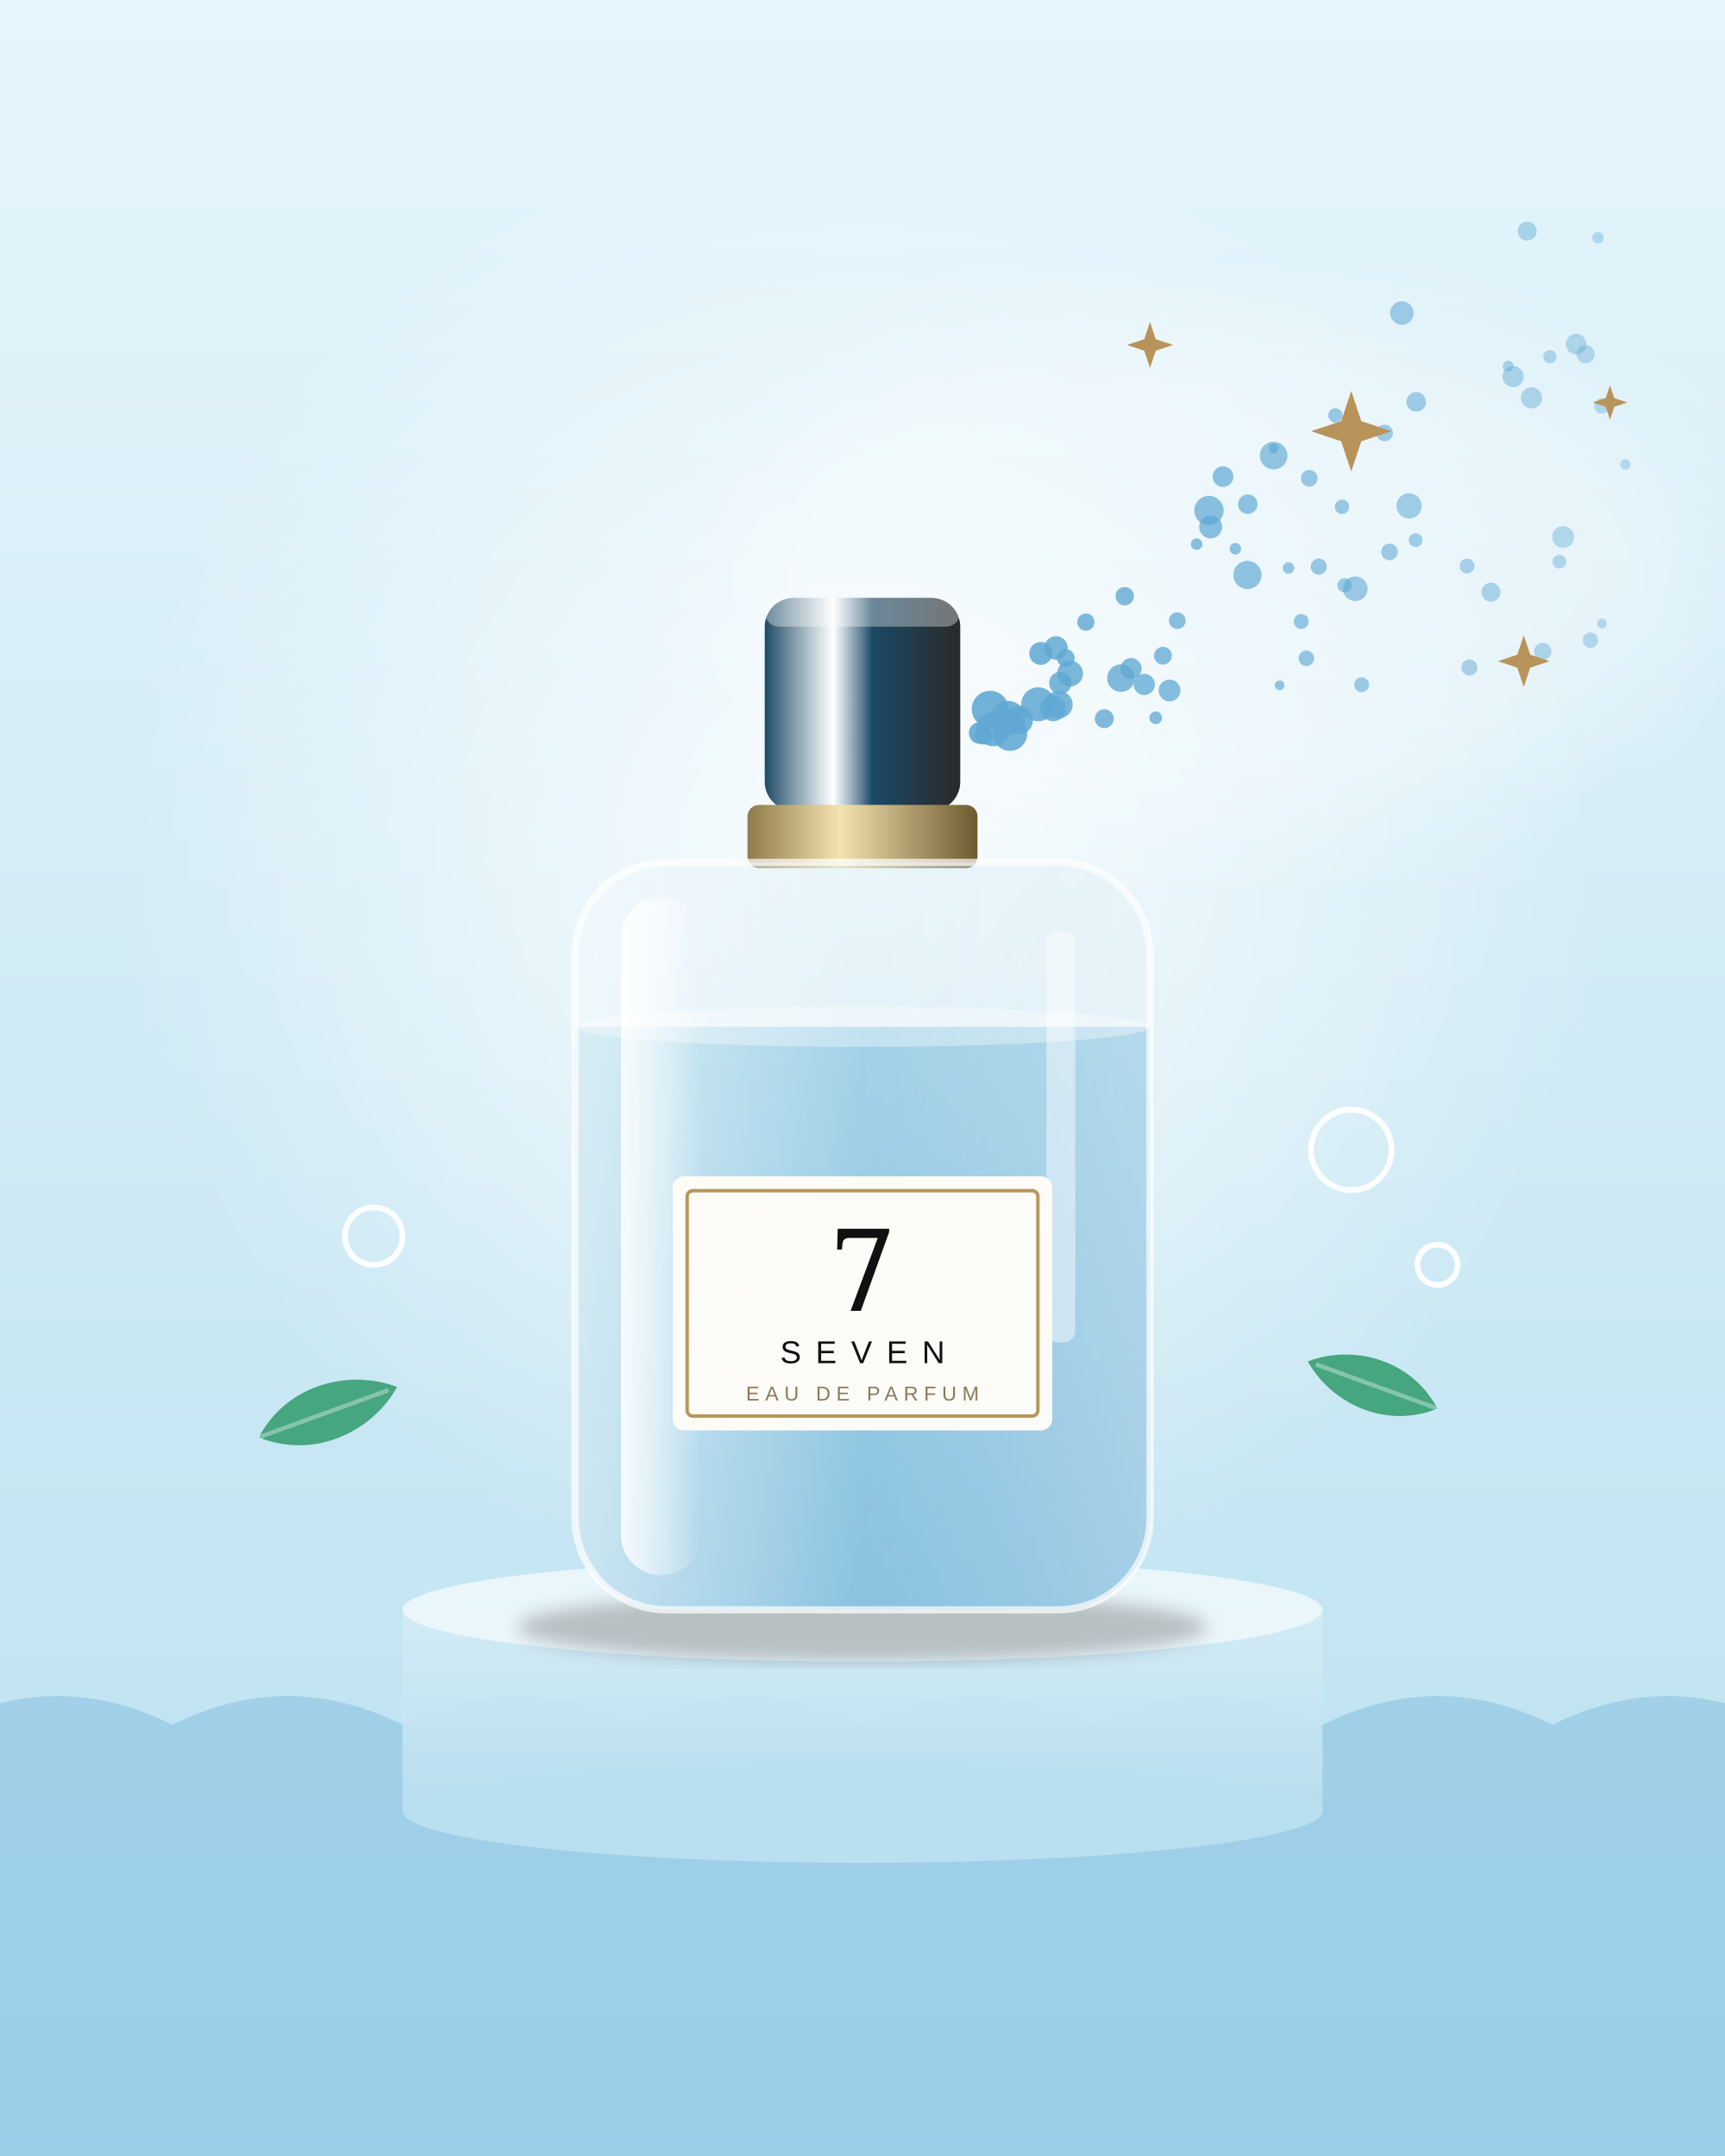
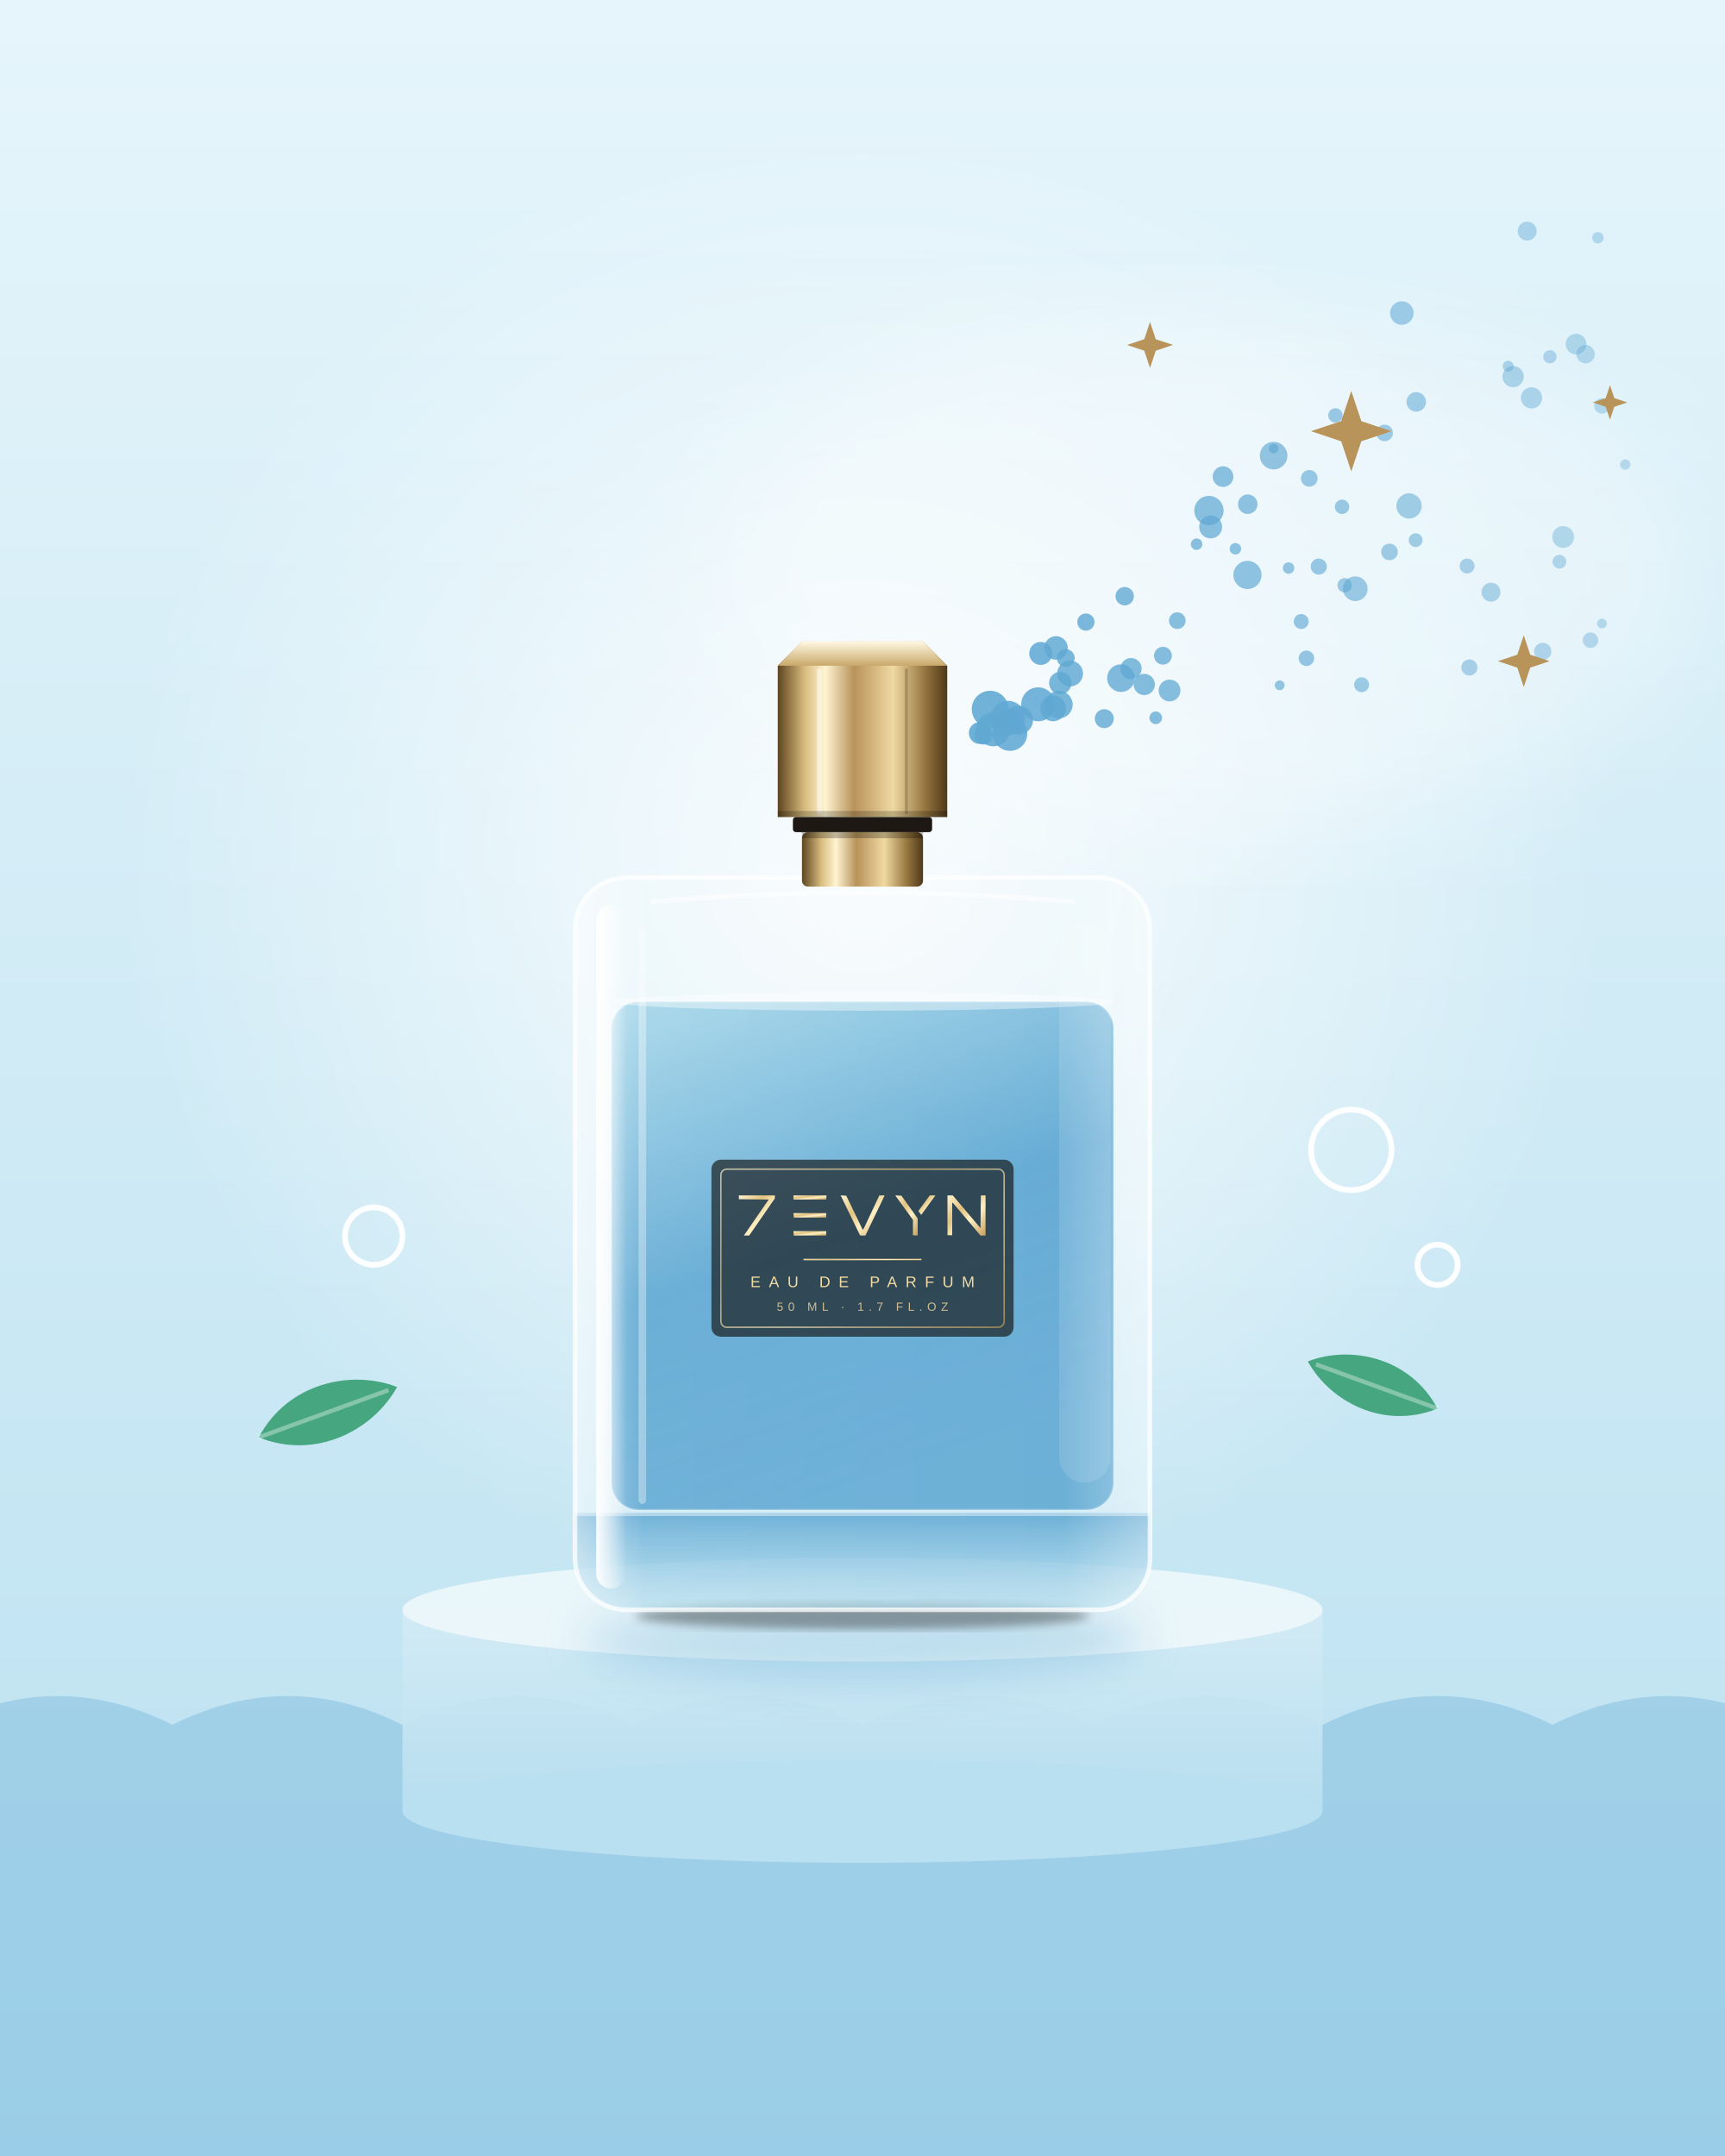
<svg xmlns="http://www.w3.org/2000/svg" viewBox="0 0 600 750">
  <defs>
    <linearGradient id="bg" x1="0" y1="0" x2="0" y2="1">
      <stop offset="0" stop-color="#e6f5fb" />
      <stop offset="1" stop-color="#b9e0f0" />
    </linearGradient>
    <radialGradient id="glow" cx="50%" cy="50%" r="50%">
      <stop offset="0" stop-color="#fff" stop-opacity="0.85" />
      <stop offset="1" stop-color="#fff" stop-opacity="0" />
    </radialGradient>
    <linearGradient id="box" x1="0" y1="0" x2="1" y2="1">
      <stop offset="0" stop-color="#2b2b2b" />
      <stop offset="1" stop-color="#0d0d0d" />
    </linearGradient>
-     <linearGradient id="glass" x1="0" y1="0" x2="1" y2="0">
-       <stop offset="0" stop-color="#fff" stop-opacity="0.55" />
-       <stop offset="0.5" stop-color="#fff" stop-opacity="0.12" />
-       <stop offset="1" stop-color="#fff" stop-opacity="0.4" />
-     </linearGradient>
-     <linearGradient id="liquid" x1="0" y1="0" x2="1" y2="1">
+     <linearGradient id="fl-liquid" x1="0" y1="0" x2="0.35" y2="1">
      <stop offset="0" stop-color="#a8d8ea" />
-       <stop offset="1" stop-color="#5fa8d3" />
-     </linearGradient>
-     <linearGradient id="cap" x1="0" y1="0" x2="1" y2="0">
-       <stop offset="0" stop-color="#1b4965" />
-       <stop offset="0.35" stop-color="#ffffff" stop-opacity="0.9" />
-       <stop offset="0.55" stop-color="#1b4965" />
-       <stop offset="1" stop-color="#2a2a2a" />
-     </linearGradient>
-     <linearGradient id="collar" x1="0" y1="0" x2="1" y2="0">
-       <stop offset="0" stop-color="#8f7a4a" />
-       <stop offset="0.4" stop-color="#f4e3b0" />
-       <stop offset="1" stop-color="#6e5a30" />
+       <stop offset="0.55" stop-color="#5fa8d3" />
+       <stop offset="1" stop-color="#5fa8d3" stop-opacity="0.95" />
+     </linearGradient>
+     <linearGradient id="fl-base" x1="0" y1="0" x2="0" y2="1">
+       <stop offset="0" stop-color="#5fa8d3" stop-opacity="0.95" />
+       <stop offset="1" stop-color="#a8d8ea" stop-opacity="0.6" />
+     </linearGradient>
+     <linearGradient id="fl-glass" x1="0" y1="0" x2="1" y2="0">
+       <stop offset="0" stop-color="#fff" stop-opacity="0.5" />
+       <stop offset="0.12" stop-color="#fff" stop-opacity="0.08" />
+       <stop offset="0.85" stop-color="#fff" stop-opacity="0.05" />
+       <stop offset="1" stop-color="#fff" stop-opacity="0.38" />
+     </linearGradient>
+     <linearGradient id="fl-shine" x1="0" y1="0" x2="1" y2="0">
+       <stop offset="0" stop-color="#fff" stop-opacity="0.95" />
+       <stop offset="1" stop-color="#fff" stop-opacity="0" />
+     </linearGradient>
+     <linearGradient id="fl-foil" x1="0" y1="0" x2="1" y2="1">
+       <stop offset="0" stop-color="#fff3cf" />
+       <stop offset="0.35" stop-color="#e2c27f" />
+       <stop offset="0.6" stop-color="#fff0c4" />
+       <stop offset="1" stop-color="#c9a05a" />
+     </linearGradient>
+     <linearGradient id="cap-gold" x1="0" y1="0" x2="1" y2="0">
+       <stop offset="0" stop-color="#5e4520" />
+       <stop offset="0.16" stop-color="#d9bd7f" />
+       <stop offset="0.28" stop-color="#fff4d2" />
+       <stop offset="0.45" stop-color="#b8935a" />
+       <stop offset="0.68" stop-color="#f0d9a2" />
+       <stop offset="0.86" stop-color="#9a7a43" />
+       <stop offset="1" stop-color="#4e391a" />
+     </linearGradient>
+     <linearGradient id="cap-top" x1="0" y1="0" x2="0" y2="1">
+       <stop offset="0" stop-color="#fff8e2" />
+       <stop offset="1" stop-color="#c9a86a" />
    </linearGradient>
    <linearGradient id="shine" x1="0" y1="0" x2="1" y2="0">
      <stop offset="0" stop-color="#fff" stop-opacity="0.85" />
      <stop offset="1" stop-color="#fff" stop-opacity="0" />
    </linearGradient>
    <linearGradient id="fade" x1="0" y1="0" x2="0" y2="1">
      <stop offset="0" stop-color="#fff" stop-opacity="0.35" />
      <stop offset="1" stop-color="#fff" stop-opacity="0" />
    </linearGradient>
+     <clipPath id="fl-body">
+       <rect x="10" y="36" width="380" height="484" rx="34" />
+     </clipPath>
    <filter id="soft">
      <feGaussianBlur stdDeviation="3" />
    </filter>
    <filter id="blur18">
      <feGaussianBlur stdDeviation="18" />
+     </filter>
+     <filter id="fl-blur" x="-30%" y="-200%" width="160%" height="500%">
+       <feGaussianBlur stdDeviation="14" />
    </filter>
  </defs>
  <rect width="600" height="750" fill="url(#bg)" />
  <circle cx="300" cy="300" r="260" fill="url(#glow)" />
  <ellipse cx="420" cy="200" rx="170" ry="90" fill="#fff" opacity="0.35" filter="url(#blur18)" />
  <circle cx="342.1" cy="255.8" r="3.2" fill="#5fa8d3" opacity="0.89" />
  <circle cx="531.2" cy="80.4" r="3.3" fill="#5fa8d3" opacity="0.44" />
  <circle cx="425.4" cy="165.8" r="3.6" fill="#5fa8d3" opacity="0.70" />
  <circle cx="370.7" cy="228.9" r="3.1" fill="#5fa8d3" opacity="0.83" />
  <circle cx="350.6" cy="249.8" r="6.0" fill="#5fa8d3" opacity="0.87" />
  <circle cx="445.1" cy="238.4" r="1.7" fill="#5fa8d3" opacity="0.65" />
  <circle cx="404.5" cy="228.1" r="3.1" fill="#5fa8d3" opacity="0.75" />
  <circle cx="416.2" cy="189.3" r="2.0" fill="#5fa8d3" opacity="0.72" />
  <circle cx="555.8" cy="82.7" r="2.0" fill="#5fa8d3" opacity="0.38" />
  <circle cx="492.4" cy="187.9" r="2.4" fill="#5fa8d3" opacity="0.54" />
  <circle cx="443.0" cy="158.5" r="4.8" fill="#5fa8d3" opacity="0.65" />
  <circle cx="539.1" cy="124.1" r="2.3" fill="#5fa8d3" opacity="0.42" />
  <circle cx="481.6" cy="150.6" r="2.9" fill="#5fa8d3" opacity="0.56" />
  <circle cx="340.8" cy="255.0" r="3.8" fill="#5fa8d3" opacity="0.90" />
  <circle cx="471.4" cy="204.8" r="4.3" fill="#5fa8d3" opacity="0.59" />
  <circle cx="466.8" cy="176.3" r="2.5" fill="#5fa8d3" opacity="0.60" />
  <circle cx="565.3" cy="161.6" r="1.8" fill="#5fa8d3" opacity="0.36" />
  <circle cx="406.8" cy="240.2" r="3.8" fill="#5fa8d3" opacity="0.74" />
  <circle cx="536.6" cy="226.6" r="3.0" fill="#5fa8d3" opacity="0.43" />
  <circle cx="464.5" cy="144.5" r="2.5" fill="#5fa8d3" opacity="0.60" />
  <circle cx="518.6" cy="206.0" r="3.3" fill="#5fa8d3" opacity="0.47" />
  <circle cx="455.4" cy="166.4" r="2.9" fill="#5fa8d3" opacity="0.62" />
  <circle cx="398.0" cy="238.1" r="3.7" fill="#5fa8d3" opacity="0.76" />
  <circle cx="524.6" cy="127.4" r="1.9" fill="#5fa8d3" opacity="0.46" />
  <circle cx="368.8" cy="237.6" r="3.9" fill="#5fa8d3" opacity="0.83" />
  <circle cx="490.1" cy="176.0" r="4.4" fill="#5fa8d3" opacity="0.54" />
  <circle cx="409.5" cy="215.9" r="2.9" fill="#5fa8d3" opacity="0.73" />
  <circle cx="467.7" cy="203.6" r="2.5" fill="#5fa8d3" opacity="0.59" />
  <circle cx="553.2" cy="222.7" r="2.7" fill="#5fa8d3" opacity="0.39" />
  <circle cx="526.3" cy="131.0" r="3.7" fill="#5fa8d3" opacity="0.45" />
  <circle cx="448.2" cy="197.6" r="2.0" fill="#5fa8d3" opacity="0.64" />
  <circle cx="368.3" cy="245.1" r="4.8" fill="#5fa8d3" opacity="0.83" />
  <circle cx="344.4" cy="246.7" r="6.4" fill="#5fa8d3" opacity="0.89" />
  <circle cx="551.5" cy="123.2" r="3.2" fill="#5fa8d3" opacity="0.39" />
  <circle cx="351.3" cy="255.2" r="6.0" fill="#5fa8d3" opacity="0.87" />
  <circle cx="532.7" cy="138.4" r="3.7" fill="#5fa8d3" opacity="0.44" />
  <circle cx="350.9" cy="250.2" r="3.7" fill="#5fa8d3" opacity="0.87" />
  <circle cx="510.3" cy="196.9" r="2.6" fill="#5fa8d3" opacity="0.49" />
  <circle cx="443.0" cy="156.0" r="1.7" fill="#5fa8d3" opacity="0.65" />
  <circle cx="434.0" cy="175.4" r="3.4" fill="#5fa8d3" opacity="0.68" />
  <circle cx="362.0" cy="227.3" r="4.0" fill="#5fa8d3" opacity="0.85" />
  <circle cx="483.3" cy="192.0" r="2.9" fill="#5fa8d3" opacity="0.56" />
  <circle cx="548.2" cy="119.7" r="3.6" fill="#5fa8d3" opacity="0.40" />
  <circle cx="511.1" cy="232.2" r="2.8" fill="#5fa8d3" opacity="0.49" />
  <circle cx="557.2" cy="216.9" r="1.7" fill="#5fa8d3" opacity="0.38" />
  <circle cx="421.1" cy="183.3" r="4.0" fill="#5fa8d3" opacity="0.71" />
  <circle cx="367.3" cy="225.4" r="4.1" fill="#5fa8d3" opacity="0.83" />
  <circle cx="458.7" cy="197.1" r="2.8" fill="#5fa8d3" opacity="0.62" />
  <circle cx="420.5" cy="177.6" r="5.1" fill="#5fa8d3" opacity="0.71" />
  <circle cx="543.7" cy="186.8" r="3.8" fill="#5fa8d3" opacity="0.41" />
  <circle cx="377.7" cy="216.4" r="3.0" fill="#5fa8d3" opacity="0.81" />
  <circle cx="366.3" cy="246.4" r="4.5" fill="#5fa8d3" opacity="0.84" />
  <circle cx="372.2" cy="234.3" r="4.5" fill="#5fa8d3" opacity="0.82" />
  <circle cx="389.9" cy="235.9" r="4.8" fill="#5fa8d3" opacity="0.78" />
  <circle cx="391.2" cy="207.4" r="3.2" fill="#5fa8d3" opacity="0.78" />
  <circle cx="402.0" cy="249.7" r="2.2" fill="#5fa8d3" opacity="0.75" />
  <circle cx="384.1" cy="250.0" r="3.3" fill="#5fa8d3" opacity="0.79" />
  <circle cx="433.9" cy="200.0" r="4.9" fill="#5fa8d3" opacity="0.68" />
  <circle cx="487.6" cy="108.9" r="4.1" fill="#5fa8d3" opacity="0.55" />
  <circle cx="345.5" cy="253.7" r="5.9" fill="#5fa8d3" opacity="0.89" />
  <circle cx="429.7" cy="190.9" r="2.0" fill="#5fa8d3" opacity="0.69" />
  <circle cx="473.6" cy="238.2" r="2.6" fill="#5fa8d3" opacity="0.58" />
  <circle cx="542.4" cy="195.4" r="2.4" fill="#5fa8d3" opacity="0.42" />
  <circle cx="393.4" cy="232.6" r="3.7" fill="#5fa8d3" opacity="0.77" />
  <circle cx="492.6" cy="139.8" r="3.4" fill="#5fa8d3" opacity="0.54" />
  <circle cx="354.3" cy="250.5" r="5.0" fill="#5fa8d3" opacity="0.87" />
  <circle cx="361.1" cy="245.0" r="5.9" fill="#5fa8d3" opacity="0.85" />
  <circle cx="454.4" cy="229.0" r="2.7" fill="#5fa8d3" opacity="0.63" />
  <circle cx="557.2" cy="141.2" r="2.7" fill="#5fa8d3" opacity="0.38" />
  <circle cx="452.6" cy="216.2" r="2.6" fill="#5fa8d3" opacity="0.63" />
  <path d="M 470 136 L 473.5 146.5 L 484 150 L 473.5 153.5 L 470 164 L 466.5 153.5 L 456 150 L 466.5 146.5 Z" fill="#b8935a" />
  <path d="M 530 221 L 532.25 227.75 L 539 230 L 532.25 232.25 L 530 239 L 527.75 232.25 L 521 230 L 527.75 227.75 Z" fill="#b8935a" />
  <path d="M 400 112 L 402 118 L 408 120 L 402 122 L 400 128 L 398 122 L 392 120 L 398 118 Z" fill="#b8935a" />
  <path d="M 560 134 L 561.5 138.5 L 566 140 L 561.5 141.5 L 560 146 L 558.5 141.5 L 554 140 L 558.5 138.5 Z" fill="#b8935a" />
  <g opacity="0.95">
    <path d="M -20 600 q 40 -20 80 0 q 40 -20 80 0 q 40 -20 80 0 q 40 -20 80 0 q 40 -20 80 0 q 40 -20 80 0 q 40 -20 80 0 q 40 -20 80 0 q 40 -20 80 0 L 640 760 L -20 760 Z" fill="#5fa8d3" opacity="0.35" />
    <g transform="translate(90 500) rotate(-20)">
      <path d="M0 0 C 16 -14.4, 38.4 -11.2, 51.2 0 C 38.4 11.2, 16 14.4, 0 0 Z" fill="#3fa37a" />
      <path d="M0 0 L 48 0" stroke="#fff" stroke-opacity="0.35" stroke-width="1.5" />
    </g>
    <g transform="translate(500 490) rotate(200)">
      <path d="M0 0 C 15 -13.5, 36 -10.5, 48 0 C 36 10.5, 15 13.5, 0 0 Z" fill="#3fa37a" />
      <path d="M0 0 L 45 0" stroke="#fff" stroke-opacity="0.35" stroke-width="1.5" />
    </g>
    <circle cx="130" cy="430" r="10" fill="none" stroke="#fff" stroke-width="2" />
    <circle cx="470" cy="400" r="14" fill="none" stroke="#fff" stroke-width="2" />
    <circle cx="500" cy="440" r="7" fill="none" stroke="#fff" stroke-width="2" />
  </g>
  <rect x="140" y="560" width="320" height="70" fill="#b9e0f0" opacity="0.9" />
  <rect x="140" y="560" width="320" height="70" fill="url(#fade)" />
  <ellipse cx="300" cy="630" rx="160" ry="18" fill="#b9e0f0" />
  <ellipse cx="300" cy="560" rx="160" ry="18" fill="#fff" opacity="0.92" />
  <ellipse cx="300" cy="560" rx="160" ry="18" fill="#b9e0f0" opacity="0.25" />
-   <ellipse cx="300" cy="566" rx="120" ry="12" fill="#000" opacity="0.22" filter="url(#soft)" />
-   <rect x="266" y="208" width="68" height="74" rx="10" fill="url(#cap)" />
-   <rect x="266" y="208" width="68" height="10" rx="5" fill="#fff" opacity="0.35" />
-   <rect x="260" y="280" width="80" height="22" rx="4" fill="url(#collar)" />
-   <rect x="200" y="300" width="200" height="260" rx="32" fill="url(#liquid)" opacity="0.18" />
-   <clipPath id="body">
-     <rect x="200" y="300" width="200" height="260" rx="32" />
-   </clipPath>
-   <g clip-path="url(#body)">
-     <rect x="200" y="357.2" width="200" height="260" fill="url(#liquid)" />
-     <ellipse cx="300" cy="357.2" rx="100" ry="7" fill="#fff" opacity="0.35" />
-     <rect x="200" y="300" width="200" height="260" fill="url(#glass)" />
-     <rect x="216" y="312" width="28" height="236" rx="14" fill="url(#shine)" />
-     <rect x="364" y="324" width="10" height="143" rx="4" fill="#fff" opacity="0.45" />
+   <g transform="translate(194.74 286.32) scale(0.5263)">
+     <ellipse cx="200" cy="540" rx="185" ry="26" fill="url(#fl-liquid)" opacity="0.35" filter="url(#fl-blur)" />
+     <ellipse cx="200" cy="524" rx="150" ry="9" fill="#000" opacity="0.35" filter="url(#soft)" />
+     <rect x="162" y="4" width="76" height="44" rx="6" fill="#fff" opacity="0.18" stroke="#fff" stroke-opacity="0.6" stroke-width="2" />
+     <rect x="10" y="36" width="380" height="484" rx="34" fill="#fff" opacity="0.08" />
+     <g clip-path="url(#fl-body)">
+       <rect x="34" y="118" width="332" height="336" rx="18" fill="url(#fl-liquid)" />
+       <ellipse cx="200" cy="118" rx="166" ry="6" fill="#fff" opacity="0.4" />
+       <rect x="10" y="456" width="380" height="64" fill="url(#fl-base)" />
+       <rect x="10" y="456" width="380" height="2" fill="#fff" opacity="0.45" />
+       <rect x="10" y="36" width="380" height="484" fill="url(#fl-glass)" />
+       <rect x="24" y="54" width="20" height="452" rx="10" fill="url(#fl-shine)" />
+       <rect x="52" y="70" width="5" height="380" rx="2.5" fill="#fff" opacity="0.35" />
+       <rect x="330" y="66" width="34" height="370" rx="17" fill="#fff" opacity="0.12" />
+       <path d="M60 52 Q200 40 340 52" stroke="#fff" stroke-opacity="0.55" stroke-width="3" fill="none" />
+     </g>
+     <rect x="10" y="36" width="380" height="484" rx="34" fill="none" stroke="#fff" stroke-opacity="0.75" stroke-width="3" />
+     <rect x="34" y="118" width="332" height="336" rx="18" fill="none" stroke="#fff" stroke-opacity="0.22" stroke-width="1.5" />
+     <g transform="translate(200 281) scale(0.78) translate(-200 -281)">
+       <rect x="72" y="206" width="256" height="150" rx="8" fill="#0d0a07" opacity="0.62" />
+       <rect x="80" y="214" width="240" height="134" rx="5" fill="none" stroke="url(#fl-foil)" stroke-opacity="0.7" stroke-width="1.2" />
+       <g transform="translate(95 236) scale(0.25)" fill="url(#fl-foil)">
+         <path d="M 123 1 L 1 1 L 1 14 L 102 15 L 18 137 L 36 137 L 123 11 Z" />
+         <path d="M 186 1 L 186 15 L 297 15 L 298 1 Z" />
+         <path d="M 186 61 L 187 76 L 297 76 L 297 61 Z" />
+         <path d="M 186 122 L 187 137 L 297 137 L 297 122 Z" />
+         <path d="M 346 1 L 411 135 L 413 137 L 430 137 L 495 1 L 477 1 L 426 110 L 421 118 L 365 2 Z" />
+         <path d="M 531 1 L 591 84 L 591 136 L 607 137 L 607 79 L 552 2 Z" />
+         <path d="M 667 1 L 648 1 L 610 53 L 610 55 L 619 67 Z" />
+         <path d="M 708 1 L 708 136 L 724 136 L 724 27 L 726 26 L 820 137 L 837 137 L 837 1 L 821 1 L 820 112 L 726 1 Z" />
+       </g>
+       <rect x="150" y="290" width="100" height="1.2" fill="url(#fl-foil)" />
+       <text x="200" y="314" text-anchor="middle" font-size="13" letter-spacing="7" fill="#f3dca4" font-family="Jost, Arial, sans-serif">EAU DE PARFUM</text>
+       <text x="200" y="334" text-anchor="middle" font-size="10" letter-spacing="4" fill="#e8d3a2" opacity="0.85" font-family="Jost, Arial, sans-serif">50 ML · 1.7 FL.OZ</text>
+     </g>
+     <g transform="translate(100 -126)">
+       <path d="M44 22 L60 6 H140 L156 22 V122 H44 Z" fill="url(#cap-gold)" />
+       <path d="M60 6 H140 L156 22 H44 Z" fill="url(#cap-top)" />
+       <rect x="70" y="24" width="3" height="96" fill="#fff" opacity="0.45" />
+       <rect x="128" y="24" width="2" height="96" fill="#000" opacity="0.18" />
+       <rect x="44" y="118" width="112" height="4" fill="#000" opacity="0.2" />
+       <rect x="54" y="122" width="92" height="10" rx="2" fill="#1d1813" />
+       <rect x="60" y="132" width="80" height="36" rx="4" fill="url(#cap-gold)" />
+       <rect x="60" y="132" width="80" height="4" fill="#000" opacity="0.25" />
+     </g>
  </g>
-   <rect x="200" y="300" width="200" height="260" rx="32" fill="none" stroke="#fff" stroke-opacity="0.7" stroke-width="2.5" />
-   <rect x="234" y="409.2" width="132" height="88.4" rx="4" fill="#fffdf8" opacity="0.96" />
-   <rect x="239" y="414.2" width="122" height="78.4" rx="2" fill="none" stroke="#b8975a" stroke-width="1.2" />
-   <text x="300" y="456" font-family="Georgia, serif" font-size="40" text-anchor="middle" fill="#111">7</text>
-   <text x="300" y="474.2" font-family="Arial, sans-serif" font-size="11" letter-spacing="5" text-anchor="middle" fill="#111">SEVEN</text>
-   <text x="300" y="487.2" font-family="Arial, sans-serif" font-size="7" letter-spacing="2" text-anchor="middle" fill="#8a7a5a">EAU DE PARFUM</text>
</svg>
